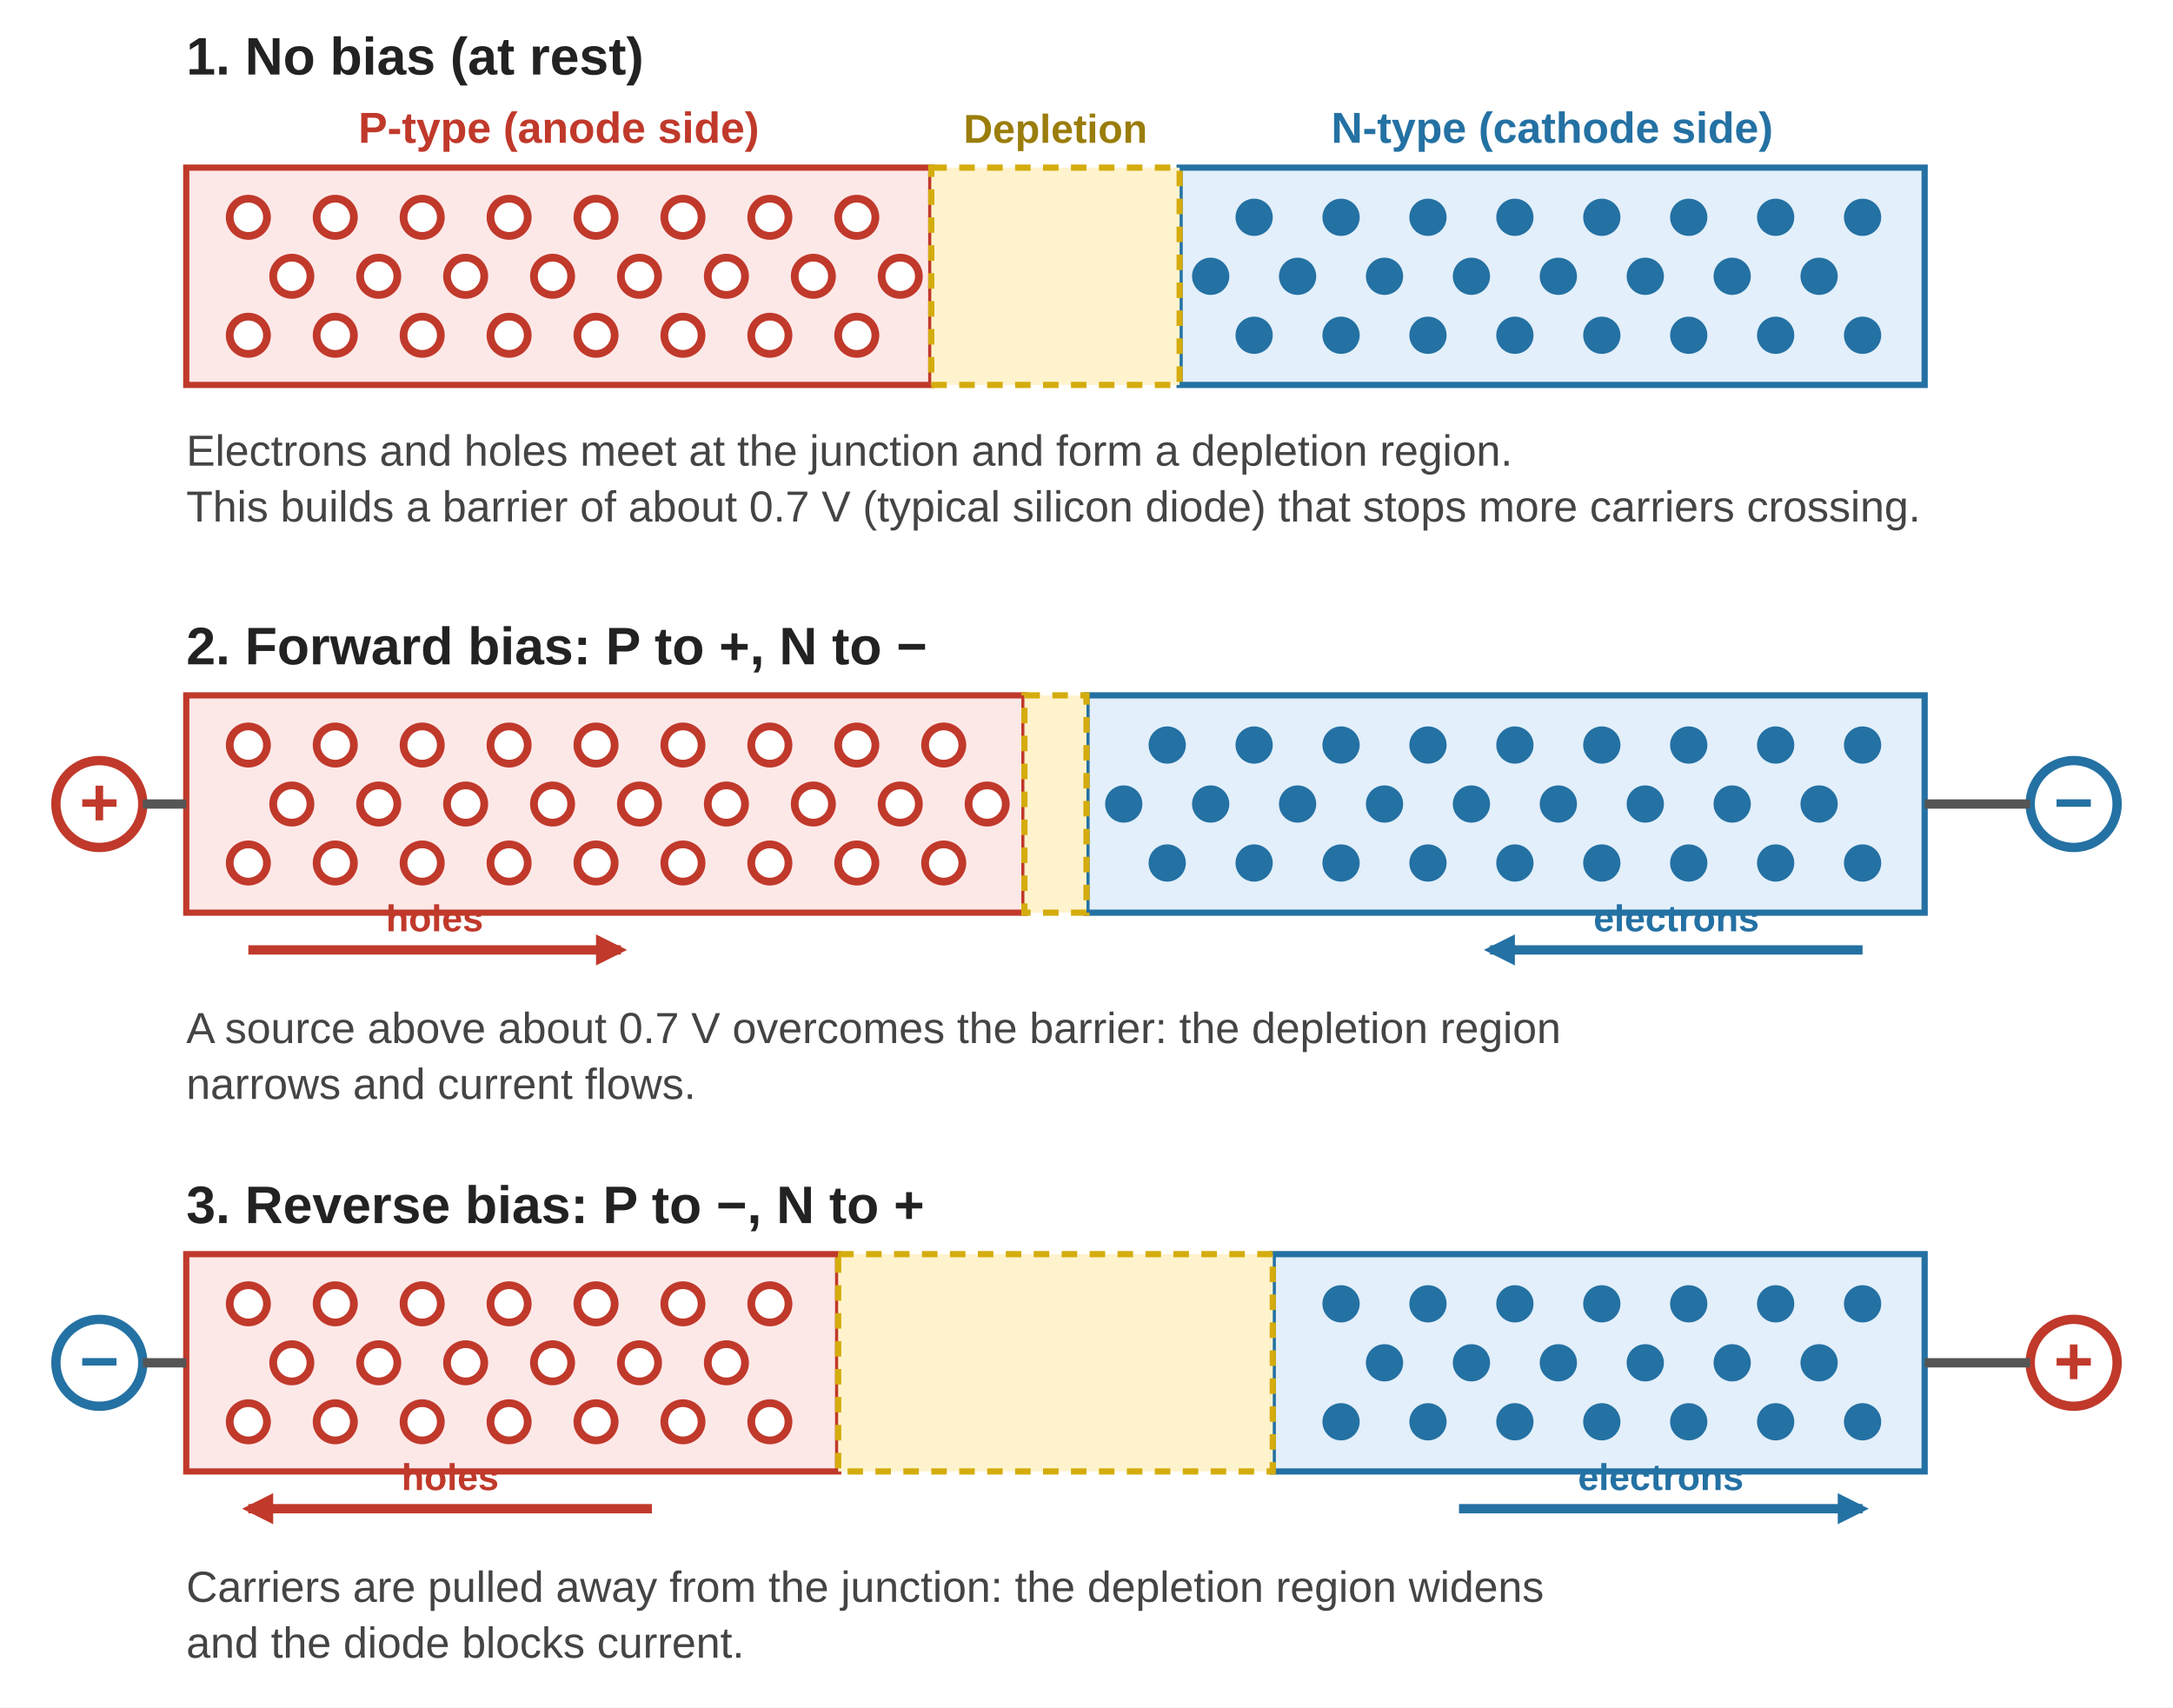
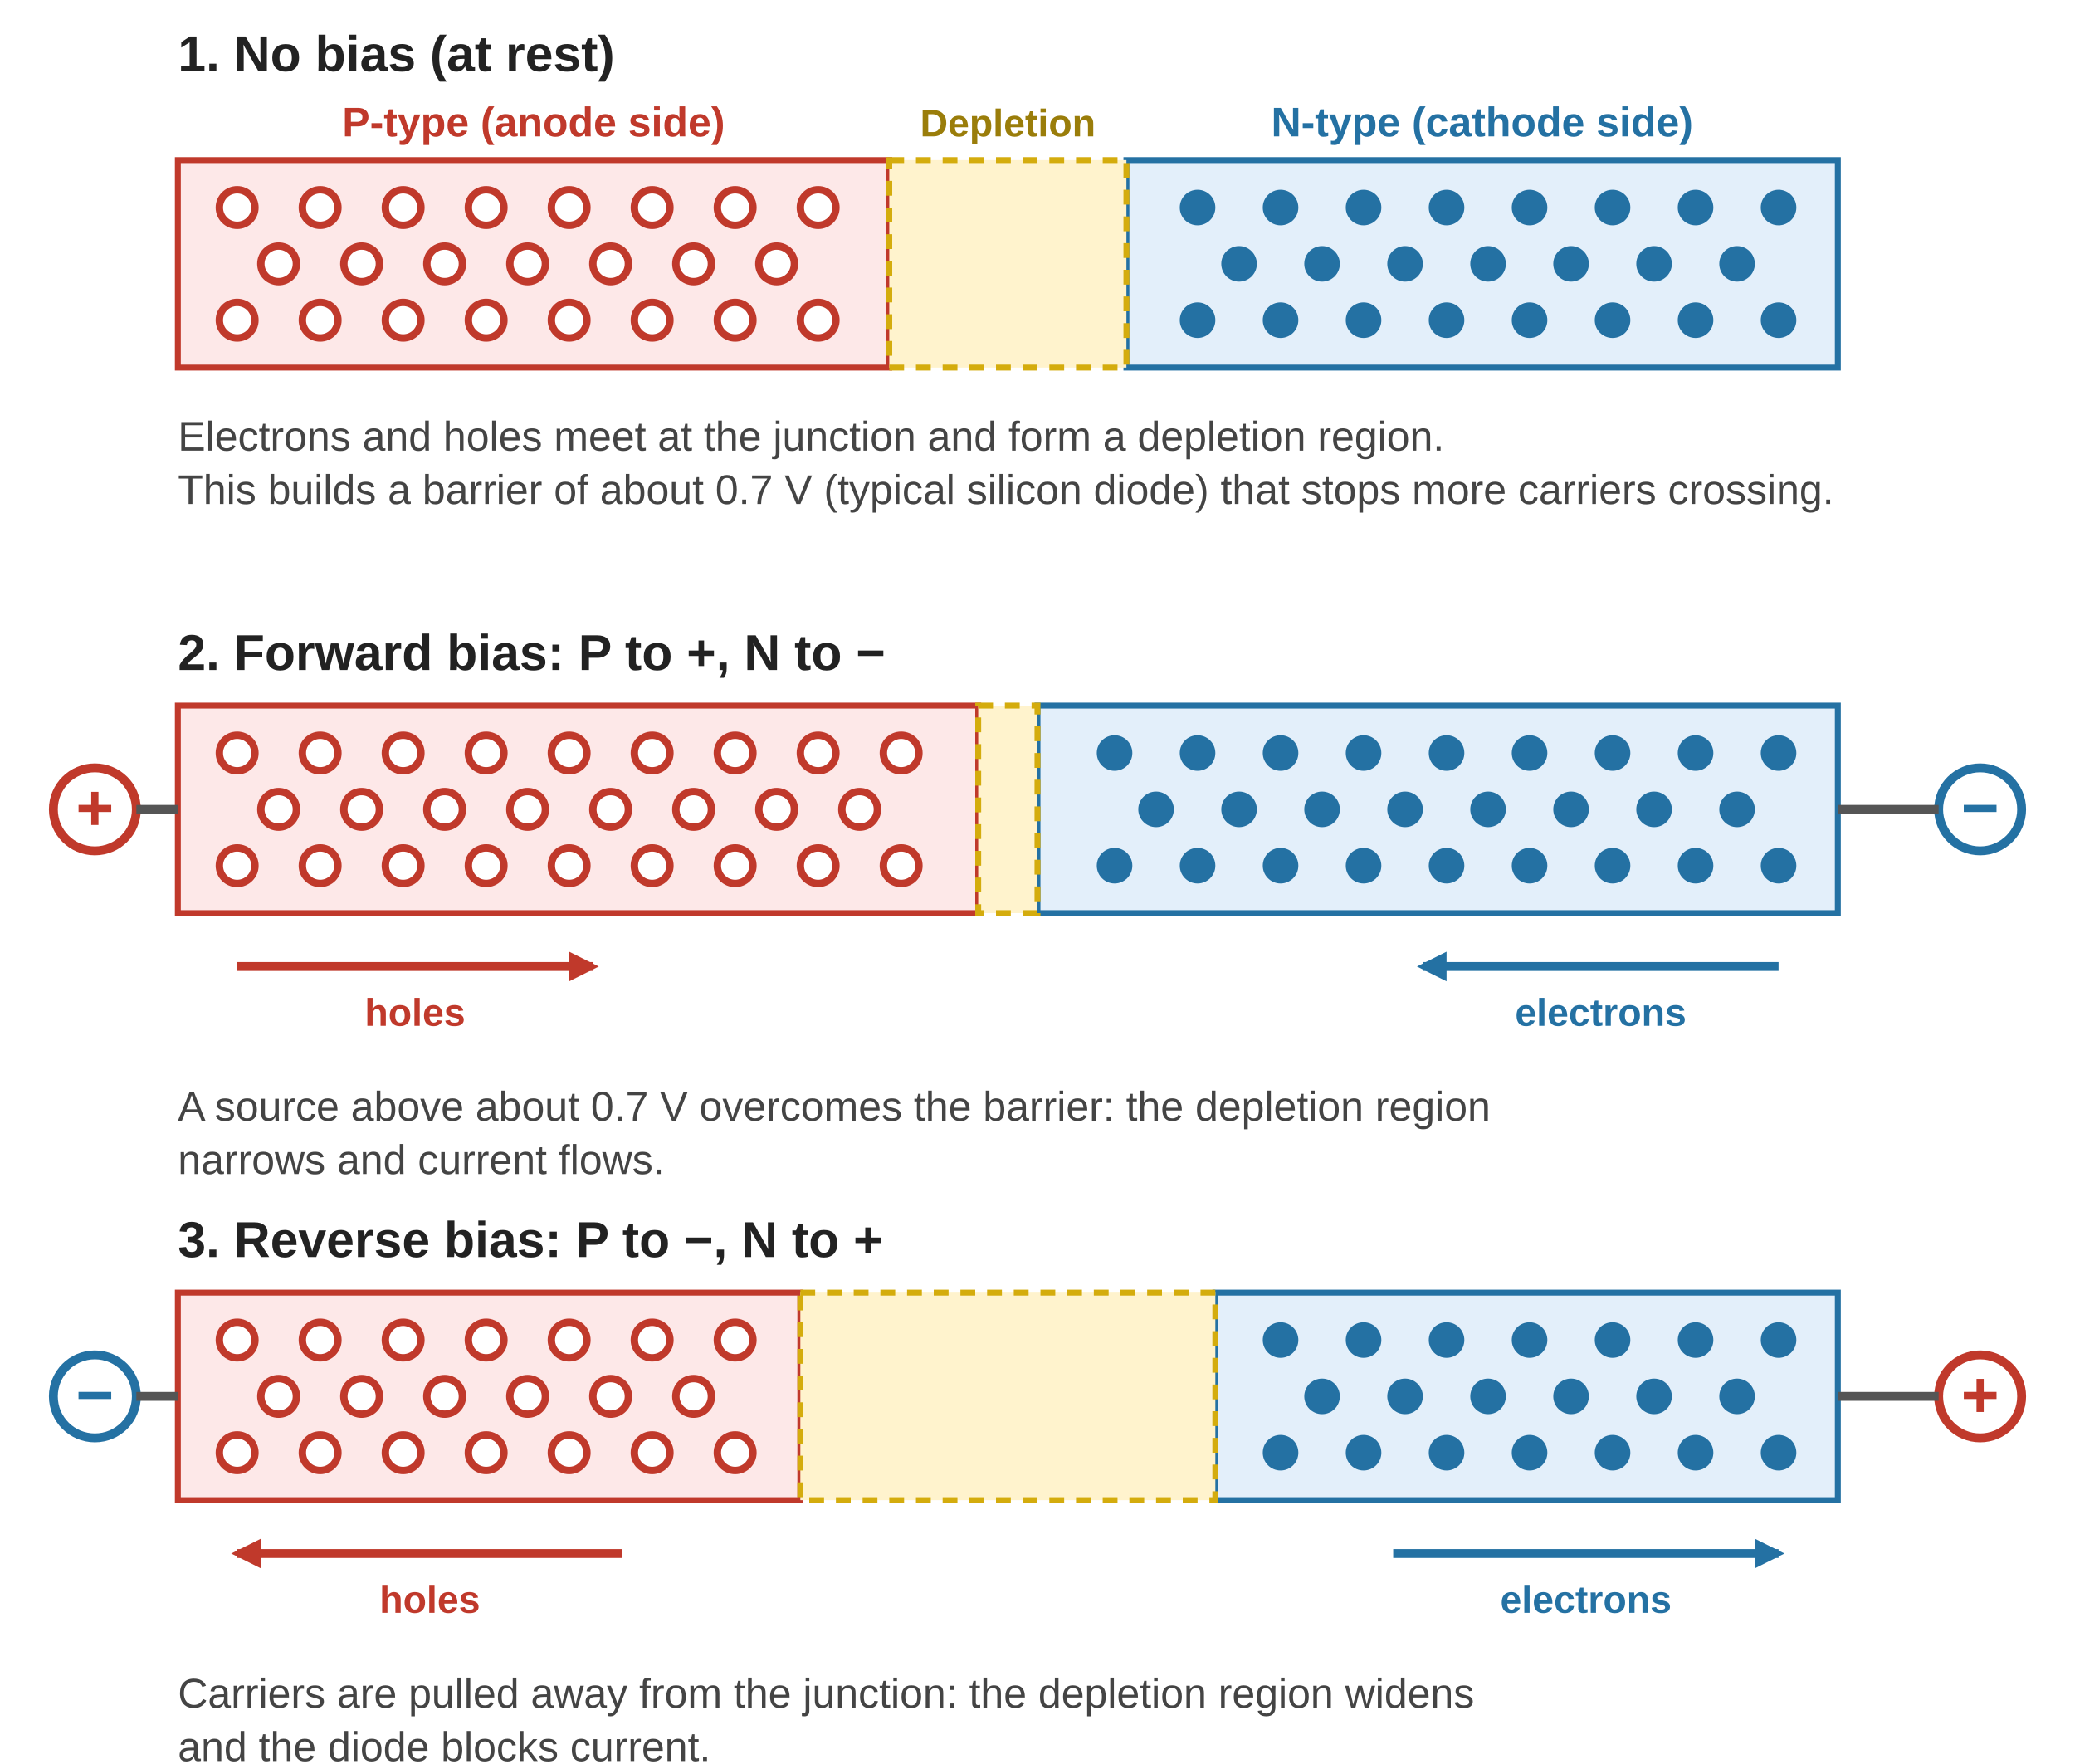
- <svg xmlns="http://www.w3.org/2000/svg" viewBox="0 0 700 550" width="700" height="550" font-family="Arial, Helvetica, sans-serif">
+ <svg xmlns="http://www.w3.org/2000/svg" viewBox="0 0 700 595" width="700" height="595" font-family="Arial, Helvetica, sans-serif">
  <defs>
    <marker id="blueHead" markerWidth="10" markerHeight="10" refX="8" refY="5" orient="auto" markerUnits="userSpaceOnUse">
      <path d="M0 0 L10 5 L0 10 z" fill="#2471a3" />
    </marker>
    <marker id="redHead" markerWidth="10" markerHeight="10" refX="8" refY="5" orient="auto" markerUnits="userSpaceOnUse">
      <path d="M0 0 L10 5 L0 10 z" fill="#c0392b" />
    </marker>
  </defs>
-   <rect width="700" height="550" fill="#ffffff" />
+   <rect width="700" height="595" fill="#ffffff" />
  <text x="60" y="24" font-size="17" font-weight="bold" fill="#222">1. No bias (at rest)</text>
  <text x="180" y="46" text-anchor="middle" font-size="14" font-weight="bold" fill="#c0392b">P-type (anode side)</text>
  <text x="500" y="46" text-anchor="middle" font-size="14" font-weight="bold" fill="#2471a3">N-type (cathode side)</text>
  <text x="340" y="46" text-anchor="middle" font-size="13" font-weight="bold" fill="#9a7d0a">Depletion</text>
  <rect x="60" y="54" width="240" height="70" fill="#fde8e8" stroke="#c0392b" stroke-width="2" />
  <rect x="380" y="54" width="240" height="70" fill="#e3effa" stroke="#2471a3" stroke-width="2" />
  <rect x="300" y="54" width="80" height="70" fill="#fff3cd" stroke="#d4ac0d" stroke-width="2" stroke-dasharray="5 4" />
  <circle cx="80" cy="70" r="6" fill="#ffffff" stroke="#c0392b" stroke-width="2.5" />
  <circle cx="94" cy="89" r="6" fill="#ffffff" stroke="#c0392b" stroke-width="2.5" />
  <circle cx="80" cy="108" r="6" fill="#ffffff" stroke="#c0392b" stroke-width="2.5" />
  <circle cx="108" cy="70" r="6" fill="#ffffff" stroke="#c0392b" stroke-width="2.5" />
  <circle cx="122" cy="89" r="6" fill="#ffffff" stroke="#c0392b" stroke-width="2.5" />
  <circle cx="108" cy="108" r="6" fill="#ffffff" stroke="#c0392b" stroke-width="2.5" />
  <circle cx="136" cy="70" r="6" fill="#ffffff" stroke="#c0392b" stroke-width="2.5" />
  <circle cx="150" cy="89" r="6" fill="#ffffff" stroke="#c0392b" stroke-width="2.5" />
  <circle cx="136" cy="108" r="6" fill="#ffffff" stroke="#c0392b" stroke-width="2.5" />
  <circle cx="164" cy="70" r="6" fill="#ffffff" stroke="#c0392b" stroke-width="2.5" />
  <circle cx="178" cy="89" r="6" fill="#ffffff" stroke="#c0392b" stroke-width="2.5" />
  <circle cx="164" cy="108" r="6" fill="#ffffff" stroke="#c0392b" stroke-width="2.5" />
  <circle cx="192" cy="70" r="6" fill="#ffffff" stroke="#c0392b" stroke-width="2.5" />
  <circle cx="206" cy="89" r="6" fill="#ffffff" stroke="#c0392b" stroke-width="2.5" />
  <circle cx="192" cy="108" r="6" fill="#ffffff" stroke="#c0392b" stroke-width="2.5" />
  <circle cx="220" cy="70" r="6" fill="#ffffff" stroke="#c0392b" stroke-width="2.5" />
  <circle cx="234" cy="89" r="6" fill="#ffffff" stroke="#c0392b" stroke-width="2.5" />
  <circle cx="220" cy="108" r="6" fill="#ffffff" stroke="#c0392b" stroke-width="2.5" />
  <circle cx="248" cy="70" r="6" fill="#ffffff" stroke="#c0392b" stroke-width="2.5" />
  <circle cx="262" cy="89" r="6" fill="#ffffff" stroke="#c0392b" stroke-width="2.5" />
  <circle cx="248" cy="108" r="6" fill="#ffffff" stroke="#c0392b" stroke-width="2.5" />
  <circle cx="276" cy="70" r="6" fill="#ffffff" stroke="#c0392b" stroke-width="2.5" />
-   <circle cx="290" cy="89" r="6" fill="#ffffff" stroke="#c0392b" stroke-width="2.5" />
  <circle cx="276" cy="108" r="6" fill="#ffffff" stroke="#c0392b" stroke-width="2.5" />
  <circle cx="600" cy="70" r="6" fill="#2471a3" />
  <circle cx="586" cy="89" r="6" fill="#2471a3" />
  <circle cx="600" cy="108" r="6" fill="#2471a3" />
  <circle cx="572" cy="70" r="6" fill="#2471a3" />
  <circle cx="558" cy="89" r="6" fill="#2471a3" />
  <circle cx="572" cy="108" r="6" fill="#2471a3" />
  <circle cx="544" cy="70" r="6" fill="#2471a3" />
  <circle cx="530" cy="89" r="6" fill="#2471a3" />
  <circle cx="544" cy="108" r="6" fill="#2471a3" />
  <circle cx="516" cy="70" r="6" fill="#2471a3" />
  <circle cx="502" cy="89" r="6" fill="#2471a3" />
  <circle cx="516" cy="108" r="6" fill="#2471a3" />
  <circle cx="488" cy="70" r="6" fill="#2471a3" />
  <circle cx="474" cy="89" r="6" fill="#2471a3" />
  <circle cx="488" cy="108" r="6" fill="#2471a3" />
  <circle cx="460" cy="70" r="6" fill="#2471a3" />
  <circle cx="446" cy="89" r="6" fill="#2471a3" />
  <circle cx="460" cy="108" r="6" fill="#2471a3" />
  <circle cx="432" cy="70" r="6" fill="#2471a3" />
  <circle cx="418" cy="89" r="6" fill="#2471a3" />
  <circle cx="432" cy="108" r="6" fill="#2471a3" />
  <circle cx="404" cy="70" r="6" fill="#2471a3" />
-   <circle cx="390" cy="89" r="6" fill="#2471a3" />
  <circle cx="404" cy="108" r="6" fill="#2471a3" />
-   <text x="60" y="150" font-size="14" fill="#444">Electrons and holes meet at the junction and form a depletion region.</text>
-   <text x="60" y="168" font-size="14" fill="#444">This builds a barrier of about 0.7 V (typical silicon diode) that stops more carriers crossing.</text>
-   <text x="60" y="214" font-size="17" font-weight="bold" fill="#222">2. Forward bias: P to +, N to −</text>
-   <rect x="60" y="224" width="270" height="70" fill="#fde8e8" stroke="#c0392b" stroke-width="2" />
-   <rect x="350" y="224" width="270" height="70" fill="#e3effa" stroke="#2471a3" stroke-width="2" />
-   <rect x="330" y="224" width="20" height="70" fill="#fff3cd" stroke="#d4ac0d" stroke-width="2" stroke-dasharray="5 4" />
-   <circle cx="80" cy="240" r="6" fill="#ffffff" stroke="#c0392b" stroke-width="2.5" />
-   <circle cx="94" cy="259" r="6" fill="#ffffff" stroke="#c0392b" stroke-width="2.5" />
-   <circle cx="80" cy="278" r="6" fill="#ffffff" stroke="#c0392b" stroke-width="2.5" />
-   <circle cx="108" cy="240" r="6" fill="#ffffff" stroke="#c0392b" stroke-width="2.5" />
-   <circle cx="122" cy="259" r="6" fill="#ffffff" stroke="#c0392b" stroke-width="2.5" />
-   <circle cx="108" cy="278" r="6" fill="#ffffff" stroke="#c0392b" stroke-width="2.5" />
-   <circle cx="136" cy="240" r="6" fill="#ffffff" stroke="#c0392b" stroke-width="2.5" />
-   <circle cx="150" cy="259" r="6" fill="#ffffff" stroke="#c0392b" stroke-width="2.5" />
-   <circle cx="136" cy="278" r="6" fill="#ffffff" stroke="#c0392b" stroke-width="2.5" />
-   <circle cx="164" cy="240" r="6" fill="#ffffff" stroke="#c0392b" stroke-width="2.5" />
-   <circle cx="178" cy="259" r="6" fill="#ffffff" stroke="#c0392b" stroke-width="2.5" />
-   <circle cx="164" cy="278" r="6" fill="#ffffff" stroke="#c0392b" stroke-width="2.5" />
-   <circle cx="192" cy="240" r="6" fill="#ffffff" stroke="#c0392b" stroke-width="2.5" />
-   <circle cx="206" cy="259" r="6" fill="#ffffff" stroke="#c0392b" stroke-width="2.5" />
-   <circle cx="192" cy="278" r="6" fill="#ffffff" stroke="#c0392b" stroke-width="2.5" />
-   <circle cx="220" cy="240" r="6" fill="#ffffff" stroke="#c0392b" stroke-width="2.5" />
-   <circle cx="234" cy="259" r="6" fill="#ffffff" stroke="#c0392b" stroke-width="2.5" />
-   <circle cx="220" cy="278" r="6" fill="#ffffff" stroke="#c0392b" stroke-width="2.5" />
-   <circle cx="248" cy="240" r="6" fill="#ffffff" stroke="#c0392b" stroke-width="2.5" />
-   <circle cx="262" cy="259" r="6" fill="#ffffff" stroke="#c0392b" stroke-width="2.5" />
-   <circle cx="248" cy="278" r="6" fill="#ffffff" stroke="#c0392b" stroke-width="2.5" />
-   <circle cx="276" cy="240" r="6" fill="#ffffff" stroke="#c0392b" stroke-width="2.5" />
-   <circle cx="290" cy="259" r="6" fill="#ffffff" stroke="#c0392b" stroke-width="2.5" />
-   <circle cx="276" cy="278" r="6" fill="#ffffff" stroke="#c0392b" stroke-width="2.5" />
-   <circle cx="304" cy="240" r="6" fill="#ffffff" stroke="#c0392b" stroke-width="2.5" />
-   <circle cx="318" cy="259" r="6" fill="#ffffff" stroke="#c0392b" stroke-width="2.5" />
-   <circle cx="304" cy="278" r="6" fill="#ffffff" stroke="#c0392b" stroke-width="2.5" />
-   <circle cx="600" cy="240" r="6" fill="#2471a3" />
-   <circle cx="586" cy="259" r="6" fill="#2471a3" />
-   <circle cx="600" cy="278" r="6" fill="#2471a3" />
-   <circle cx="572" cy="240" r="6" fill="#2471a3" />
-   <circle cx="558" cy="259" r="6" fill="#2471a3" />
-   <circle cx="572" cy="278" r="6" fill="#2471a3" />
-   <circle cx="544" cy="240" r="6" fill="#2471a3" />
-   <circle cx="530" cy="259" r="6" fill="#2471a3" />
-   <circle cx="544" cy="278" r="6" fill="#2471a3" />
-   <circle cx="516" cy="240" r="6" fill="#2471a3" />
-   <circle cx="502" cy="259" r="6" fill="#2471a3" />
-   <circle cx="516" cy="278" r="6" fill="#2471a3" />
-   <circle cx="488" cy="240" r="6" fill="#2471a3" />
-   <circle cx="474" cy="259" r="6" fill="#2471a3" />
-   <circle cx="488" cy="278" r="6" fill="#2471a3" />
-   <circle cx="460" cy="240" r="6" fill="#2471a3" />
-   <circle cx="446" cy="259" r="6" fill="#2471a3" />
-   <circle cx="460" cy="278" r="6" fill="#2471a3" />
-   <circle cx="432" cy="240" r="6" fill="#2471a3" />
-   <circle cx="418" cy="259" r="6" fill="#2471a3" />
-   <circle cx="432" cy="278" r="6" fill="#2471a3" />
-   <circle cx="404" cy="240" r="6" fill="#2471a3" />
-   <circle cx="390" cy="259" r="6" fill="#2471a3" />
-   <circle cx="404" cy="278" r="6" fill="#2471a3" />
-   <circle cx="376" cy="240" r="6" fill="#2471a3" />
-   <circle cx="362" cy="259" r="6" fill="#2471a3" />
-   <circle cx="376" cy="278" r="6" fill="#2471a3" />
-   <circle cx="32" cy="259" r="14" fill="#ffffff" stroke="#c0392b" stroke-width="3" />
-   <text x="32" y="266" text-anchor="middle" font-size="22" font-weight="bold" fill="#c0392b">+</text>
-   <circle cx="668" cy="259" r="14" fill="#ffffff" stroke="#2471a3" stroke-width="3" />
-   <text x="668" y="266" text-anchor="middle" font-size="22" font-weight="bold" fill="#2471a3">−</text>
-   <line x1="46" y1="259" x2="60" y2="259" stroke="#555" stroke-width="3" />
-   <line x1="620" y1="259" x2="654" y2="259" stroke="#555" stroke-width="3" />
-   <line x1="600" y1="306" x2="480" y2="306" stroke="#2471a3" stroke-width="3" marker-end="url(#blueHead)" />
-   <text x="540" y="300" text-anchor="middle" font-size="12" font-weight="bold" fill="#2471a3">electrons</text>
-   <line x1="80" y1="306" x2="200" y2="306" stroke="#c0392b" stroke-width="3" marker-end="url(#redHead)" />
-   <text x="140" y="300" text-anchor="middle" font-size="12" font-weight="bold" fill="#c0392b">holes</text>
-   <text x="60" y="336" font-size="14" fill="#444">A source above about 0.7 V overcomes the barrier: the depletion region</text>
-   <text x="60" y="354" font-size="14" fill="#444">narrows and current flows.</text>
-   <text x="60" y="394" font-size="17" font-weight="bold" fill="#222">3. Reverse bias: P to −, N to +</text>
-   <rect x="60" y="404" width="210" height="70" fill="#fde8e8" stroke="#c0392b" stroke-width="2" />
-   <rect x="410" y="404" width="210" height="70" fill="#e3effa" stroke="#2471a3" stroke-width="2" />
-   <rect x="270" y="404" width="140" height="70" fill="#fff3cd" stroke="#d4ac0d" stroke-width="2" stroke-dasharray="5 4" />
-   <circle cx="80" cy="420" r="6" fill="#ffffff" stroke="#c0392b" stroke-width="2.5" />
-   <circle cx="94" cy="439" r="6" fill="#ffffff" stroke="#c0392b" stroke-width="2.5" />
-   <circle cx="80" cy="458" r="6" fill="#ffffff" stroke="#c0392b" stroke-width="2.5" />
-   <circle cx="108" cy="420" r="6" fill="#ffffff" stroke="#c0392b" stroke-width="2.5" />
-   <circle cx="122" cy="439" r="6" fill="#ffffff" stroke="#c0392b" stroke-width="2.5" />
-   <circle cx="108" cy="458" r="6" fill="#ffffff" stroke="#c0392b" stroke-width="2.5" />
-   <circle cx="136" cy="420" r="6" fill="#ffffff" stroke="#c0392b" stroke-width="2.5" />
-   <circle cx="150" cy="439" r="6" fill="#ffffff" stroke="#c0392b" stroke-width="2.5" />
-   <circle cx="136" cy="458" r="6" fill="#ffffff" stroke="#c0392b" stroke-width="2.5" />
-   <circle cx="164" cy="420" r="6" fill="#ffffff" stroke="#c0392b" stroke-width="2.5" />
-   <circle cx="178" cy="439" r="6" fill="#ffffff" stroke="#c0392b" stroke-width="2.5" />
-   <circle cx="164" cy="458" r="6" fill="#ffffff" stroke="#c0392b" stroke-width="2.5" />
-   <circle cx="192" cy="420" r="6" fill="#ffffff" stroke="#c0392b" stroke-width="2.5" />
-   <circle cx="206" cy="439" r="6" fill="#ffffff" stroke="#c0392b" stroke-width="2.5" />
-   <circle cx="192" cy="458" r="6" fill="#ffffff" stroke="#c0392b" stroke-width="2.5" />
-   <circle cx="220" cy="420" r="6" fill="#ffffff" stroke="#c0392b" stroke-width="2.5" />
-   <circle cx="234" cy="439" r="6" fill="#ffffff" stroke="#c0392b" stroke-width="2.5" />
-   <circle cx="220" cy="458" r="6" fill="#ffffff" stroke="#c0392b" stroke-width="2.5" />
-   <circle cx="248" cy="420" r="6" fill="#ffffff" stroke="#c0392b" stroke-width="2.5" />
-   <circle cx="248" cy="458" r="6" fill="#ffffff" stroke="#c0392b" stroke-width="2.5" />
-   <circle cx="600" cy="420" r="6" fill="#2471a3" />
-   <circle cx="586" cy="439" r="6" fill="#2471a3" />
-   <circle cx="600" cy="458" r="6" fill="#2471a3" />
-   <circle cx="572" cy="420" r="6" fill="#2471a3" />
-   <circle cx="558" cy="439" r="6" fill="#2471a3" />
-   <circle cx="572" cy="458" r="6" fill="#2471a3" />
-   <circle cx="544" cy="420" r="6" fill="#2471a3" />
-   <circle cx="530" cy="439" r="6" fill="#2471a3" />
-   <circle cx="544" cy="458" r="6" fill="#2471a3" />
-   <circle cx="516" cy="420" r="6" fill="#2471a3" />
-   <circle cx="502" cy="439" r="6" fill="#2471a3" />
-   <circle cx="516" cy="458" r="6" fill="#2471a3" />
-   <circle cx="488" cy="420" r="6" fill="#2471a3" />
-   <circle cx="474" cy="439" r="6" fill="#2471a3" />
-   <circle cx="488" cy="458" r="6" fill="#2471a3" />
-   <circle cx="460" cy="420" r="6" fill="#2471a3" />
-   <circle cx="446" cy="439" r="6" fill="#2471a3" />
-   <circle cx="460" cy="458" r="6" fill="#2471a3" />
-   <circle cx="432" cy="420" r="6" fill="#2471a3" />
-   <circle cx="432" cy="458" r="6" fill="#2471a3" />
-   <circle cx="32" cy="439" r="14" fill="#ffffff" stroke="#2471a3" stroke-width="3" />
-   <text x="32" y="446" text-anchor="middle" font-size="22" font-weight="bold" fill="#2471a3">−</text>
-   <circle cx="668" cy="439" r="14" fill="#ffffff" stroke="#c0392b" stroke-width="3" />
-   <text x="668" y="446" text-anchor="middle" font-size="22" font-weight="bold" fill="#c0392b">+</text>
-   <line x1="46" y1="439" x2="60" y2="439" stroke="#555" stroke-width="3" />
-   <line x1="620" y1="439" x2="654" y2="439" stroke="#555" stroke-width="3" />
-   <line x1="470" y1="486" x2="600" y2="486" stroke="#2471a3" stroke-width="3" marker-end="url(#blueHead)" />
-   <text x="535" y="480" text-anchor="middle" font-size="12" font-weight="bold" fill="#2471a3">electrons</text>
-   <line x1="210" y1="486" x2="80" y2="486" stroke="#c0392b" stroke-width="3" marker-end="url(#redHead)" />
-   <text x="145" y="480" text-anchor="middle" font-size="12" font-weight="bold" fill="#c0392b">holes</text>
-   <text x="60" y="516" font-size="14" fill="#444">Carriers are pulled away from the junction: the depletion region widens</text>
-   <text x="60" y="534" font-size="14" fill="#444">and the diode blocks current.</text>
+   <text x="60" y="152" font-size="14" fill="#444">Electrons and holes meet at the junction and form a depletion region.</text>
+   <text x="60" y="170" font-size="14" fill="#444">This builds a barrier of about 0.7 V (typical silicon diode) that stops more carriers crossing.</text>
+   <text x="60" y="226" font-size="17" font-weight="bold" fill="#222">2. Forward bias: P to +, N to −</text>
+   <rect x="60" y="238" width="270" height="70" fill="#fde8e8" stroke="#c0392b" stroke-width="2" />
+   <rect x="350" y="238" width="270" height="70" fill="#e3effa" stroke="#2471a3" stroke-width="2" />
+   <rect x="330" y="238" width="20" height="70" fill="#fff3cd" stroke="#d4ac0d" stroke-width="2" stroke-dasharray="5 4" />
+   <circle cx="80" cy="254" r="6" fill="#ffffff" stroke="#c0392b" stroke-width="2.5" />
+   <circle cx="94" cy="273" r="6" fill="#ffffff" stroke="#c0392b" stroke-width="2.5" />
+   <circle cx="80" cy="292" r="6" fill="#ffffff" stroke="#c0392b" stroke-width="2.5" />
+   <circle cx="108" cy="254" r="6" fill="#ffffff" stroke="#c0392b" stroke-width="2.5" />
+   <circle cx="122" cy="273" r="6" fill="#ffffff" stroke="#c0392b" stroke-width="2.5" />
+   <circle cx="108" cy="292" r="6" fill="#ffffff" stroke="#c0392b" stroke-width="2.5" />
+   <circle cx="136" cy="254" r="6" fill="#ffffff" stroke="#c0392b" stroke-width="2.5" />
+   <circle cx="150" cy="273" r="6" fill="#ffffff" stroke="#c0392b" stroke-width="2.5" />
+   <circle cx="136" cy="292" r="6" fill="#ffffff" stroke="#c0392b" stroke-width="2.5" />
+   <circle cx="164" cy="254" r="6" fill="#ffffff" stroke="#c0392b" stroke-width="2.5" />
+   <circle cx="178" cy="273" r="6" fill="#ffffff" stroke="#c0392b" stroke-width="2.5" />
+   <circle cx="164" cy="292" r="6" fill="#ffffff" stroke="#c0392b" stroke-width="2.5" />
+   <circle cx="192" cy="254" r="6" fill="#ffffff" stroke="#c0392b" stroke-width="2.5" />
+   <circle cx="206" cy="273" r="6" fill="#ffffff" stroke="#c0392b" stroke-width="2.5" />
+   <circle cx="192" cy="292" r="6" fill="#ffffff" stroke="#c0392b" stroke-width="2.5" />
+   <circle cx="220" cy="254" r="6" fill="#ffffff" stroke="#c0392b" stroke-width="2.5" />
+   <circle cx="234" cy="273" r="6" fill="#ffffff" stroke="#c0392b" stroke-width="2.5" />
+   <circle cx="220" cy="292" r="6" fill="#ffffff" stroke="#c0392b" stroke-width="2.5" />
+   <circle cx="248" cy="254" r="6" fill="#ffffff" stroke="#c0392b" stroke-width="2.5" />
+   <circle cx="262" cy="273" r="6" fill="#ffffff" stroke="#c0392b" stroke-width="2.5" />
+   <circle cx="248" cy="292" r="6" fill="#ffffff" stroke="#c0392b" stroke-width="2.5" />
+   <circle cx="276" cy="254" r="6" fill="#ffffff" stroke="#c0392b" stroke-width="2.5" />
+   <circle cx="290" cy="273" r="6" fill="#ffffff" stroke="#c0392b" stroke-width="2.5" />
+   <circle cx="276" cy="292" r="6" fill="#ffffff" stroke="#c0392b" stroke-width="2.5" />
+   <circle cx="304" cy="254" r="6" fill="#ffffff" stroke="#c0392b" stroke-width="2.5" />
+   <circle cx="304" cy="292" r="6" fill="#ffffff" stroke="#c0392b" stroke-width="2.5" />
+   <circle cx="600" cy="254" r="6" fill="#2471a3" />
+   <circle cx="586" cy="273" r="6" fill="#2471a3" />
+   <circle cx="600" cy="292" r="6" fill="#2471a3" />
+   <circle cx="572" cy="254" r="6" fill="#2471a3" />
+   <circle cx="558" cy="273" r="6" fill="#2471a3" />
+   <circle cx="572" cy="292" r="6" fill="#2471a3" />
+   <circle cx="544" cy="254" r="6" fill="#2471a3" />
+   <circle cx="530" cy="273" r="6" fill="#2471a3" />
+   <circle cx="544" cy="292" r="6" fill="#2471a3" />
+   <circle cx="516" cy="254" r="6" fill="#2471a3" />
+   <circle cx="502" cy="273" r="6" fill="#2471a3" />
+   <circle cx="516" cy="292" r="6" fill="#2471a3" />
+   <circle cx="488" cy="254" r="6" fill="#2471a3" />
+   <circle cx="474" cy="273" r="6" fill="#2471a3" />
+   <circle cx="488" cy="292" r="6" fill="#2471a3" />
+   <circle cx="460" cy="254" r="6" fill="#2471a3" />
+   <circle cx="446" cy="273" r="6" fill="#2471a3" />
+   <circle cx="460" cy="292" r="6" fill="#2471a3" />
+   <circle cx="432" cy="254" r="6" fill="#2471a3" />
+   <circle cx="418" cy="273" r="6" fill="#2471a3" />
+   <circle cx="432" cy="292" r="6" fill="#2471a3" />
+   <circle cx="404" cy="254" r="6" fill="#2471a3" />
+   <circle cx="390" cy="273" r="6" fill="#2471a3" />
+   <circle cx="404" cy="292" r="6" fill="#2471a3" />
+   <circle cx="376" cy="254" r="6" fill="#2471a3" />
+   <circle cx="376" cy="292" r="6" fill="#2471a3" />
+   <circle cx="32" cy="273" r="14" fill="#ffffff" stroke="#c0392b" stroke-width="3" />
+   <text x="32" y="280" text-anchor="middle" font-size="22" font-weight="bold" fill="#c0392b">+</text>
+   <circle cx="668" cy="273" r="14" fill="#ffffff" stroke="#2471a3" stroke-width="3" />
+   <text x="668" y="280" text-anchor="middle" font-size="22" font-weight="bold" fill="#2471a3">−</text>
+   <line x1="46" y1="273" x2="60" y2="273" stroke="#555" stroke-width="3" />
+   <line x1="620" y1="273" x2="654" y2="273" stroke="#555" stroke-width="3" />
+   <line x1="600" y1="326" x2="480" y2="326" stroke="#2471a3" stroke-width="3" marker-end="url(#blueHead)" />
+   <text x="540" y="346" text-anchor="middle" font-size="13" font-weight="bold" fill="#2471a3">electrons</text>
+   <line x1="80" y1="326" x2="200" y2="326" stroke="#c0392b" stroke-width="3" marker-end="url(#redHead)" />
+   <text x="140" y="346" text-anchor="middle" font-size="13" font-weight="bold" fill="#c0392b">holes</text>
+   <text x="60" y="378" font-size="14" fill="#444">A source above about 0.7 V overcomes the barrier: the depletion region</text>
+   <text x="60" y="396" font-size="14" fill="#444">narrows and current flows.</text>
+   <text x="60" y="424" font-size="17" font-weight="bold" fill="#222">3. Reverse bias: P to −, N to +</text>
+   <rect x="60" y="436" width="210" height="70" fill="#fde8e8" stroke="#c0392b" stroke-width="2" />
+   <rect x="410" y="436" width="210" height="70" fill="#e3effa" stroke="#2471a3" stroke-width="2" />
+   <rect x="270" y="436" width="140" height="70" fill="#fff3cd" stroke="#d4ac0d" stroke-width="2" stroke-dasharray="5 4" />
+   <circle cx="80" cy="452" r="6" fill="#ffffff" stroke="#c0392b" stroke-width="2.5" />
+   <circle cx="94" cy="471" r="6" fill="#ffffff" stroke="#c0392b" stroke-width="2.5" />
+   <circle cx="80" cy="490" r="6" fill="#ffffff" stroke="#c0392b" stroke-width="2.5" />
+   <circle cx="108" cy="452" r="6" fill="#ffffff" stroke="#c0392b" stroke-width="2.5" />
+   <circle cx="122" cy="471" r="6" fill="#ffffff" stroke="#c0392b" stroke-width="2.5" />
+   <circle cx="108" cy="490" r="6" fill="#ffffff" stroke="#c0392b" stroke-width="2.5" />
+   <circle cx="136" cy="452" r="6" fill="#ffffff" stroke="#c0392b" stroke-width="2.5" />
+   <circle cx="150" cy="471" r="6" fill="#ffffff" stroke="#c0392b" stroke-width="2.5" />
+   <circle cx="136" cy="490" r="6" fill="#ffffff" stroke="#c0392b" stroke-width="2.5" />
+   <circle cx="164" cy="452" r="6" fill="#ffffff" stroke="#c0392b" stroke-width="2.5" />
+   <circle cx="178" cy="471" r="6" fill="#ffffff" stroke="#c0392b" stroke-width="2.5" />
+   <circle cx="164" cy="490" r="6" fill="#ffffff" stroke="#c0392b" stroke-width="2.5" />
+   <circle cx="192" cy="452" r="6" fill="#ffffff" stroke="#c0392b" stroke-width="2.5" />
+   <circle cx="206" cy="471" r="6" fill="#ffffff" stroke="#c0392b" stroke-width="2.5" />
+   <circle cx="192" cy="490" r="6" fill="#ffffff" stroke="#c0392b" stroke-width="2.5" />
+   <circle cx="220" cy="452" r="6" fill="#ffffff" stroke="#c0392b" stroke-width="2.5" />
+   <circle cx="234" cy="471" r="6" fill="#ffffff" stroke="#c0392b" stroke-width="2.5" />
+   <circle cx="220" cy="490" r="6" fill="#ffffff" stroke="#c0392b" stroke-width="2.5" />
+   <circle cx="248" cy="452" r="6" fill="#ffffff" stroke="#c0392b" stroke-width="2.5" />
+   <circle cx="248" cy="490" r="6" fill="#ffffff" stroke="#c0392b" stroke-width="2.5" />
+   <circle cx="600" cy="452" r="6" fill="#2471a3" />
+   <circle cx="586" cy="471" r="6" fill="#2471a3" />
+   <circle cx="600" cy="490" r="6" fill="#2471a3" />
+   <circle cx="572" cy="452" r="6" fill="#2471a3" />
+   <circle cx="558" cy="471" r="6" fill="#2471a3" />
+   <circle cx="572" cy="490" r="6" fill="#2471a3" />
+   <circle cx="544" cy="452" r="6" fill="#2471a3" />
+   <circle cx="530" cy="471" r="6" fill="#2471a3" />
+   <circle cx="544" cy="490" r="6" fill="#2471a3" />
+   <circle cx="516" cy="452" r="6" fill="#2471a3" />
+   <circle cx="502" cy="471" r="6" fill="#2471a3" />
+   <circle cx="516" cy="490" r="6" fill="#2471a3" />
+   <circle cx="488" cy="452" r="6" fill="#2471a3" />
+   <circle cx="474" cy="471" r="6" fill="#2471a3" />
+   <circle cx="488" cy="490" r="6" fill="#2471a3" />
+   <circle cx="460" cy="452" r="6" fill="#2471a3" />
+   <circle cx="446" cy="471" r="6" fill="#2471a3" />
+   <circle cx="460" cy="490" r="6" fill="#2471a3" />
+   <circle cx="432" cy="452" r="6" fill="#2471a3" />
+   <circle cx="432" cy="490" r="6" fill="#2471a3" />
+   <circle cx="32" cy="471" r="14" fill="#ffffff" stroke="#2471a3" stroke-width="3" />
+   <text x="32" y="478" text-anchor="middle" font-size="22" font-weight="bold" fill="#2471a3">−</text>
+   <circle cx="668" cy="471" r="14" fill="#ffffff" stroke="#c0392b" stroke-width="3" />
+   <text x="668" y="478" text-anchor="middle" font-size="22" font-weight="bold" fill="#c0392b">+</text>
+   <line x1="46" y1="471" x2="60" y2="471" stroke="#555" stroke-width="3" />
+   <line x1="620" y1="471" x2="654" y2="471" stroke="#555" stroke-width="3" />
+   <line x1="470" y1="524" x2="600" y2="524" stroke="#2471a3" stroke-width="3" marker-end="url(#blueHead)" />
+   <text x="535" y="544" text-anchor="middle" font-size="13" font-weight="bold" fill="#2471a3">electrons</text>
+   <line x1="210" y1="524" x2="80" y2="524" stroke="#c0392b" stroke-width="3" marker-end="url(#redHead)" />
+   <text x="145" y="544" text-anchor="middle" font-size="13" font-weight="bold" fill="#c0392b">holes</text>
+   <text x="60" y="576" font-size="14" fill="#444">Carriers are pulled away from the junction: the depletion region widens</text>
+   <text x="60" y="594" font-size="14" fill="#444">and the diode blocks current.</text>
</svg>
